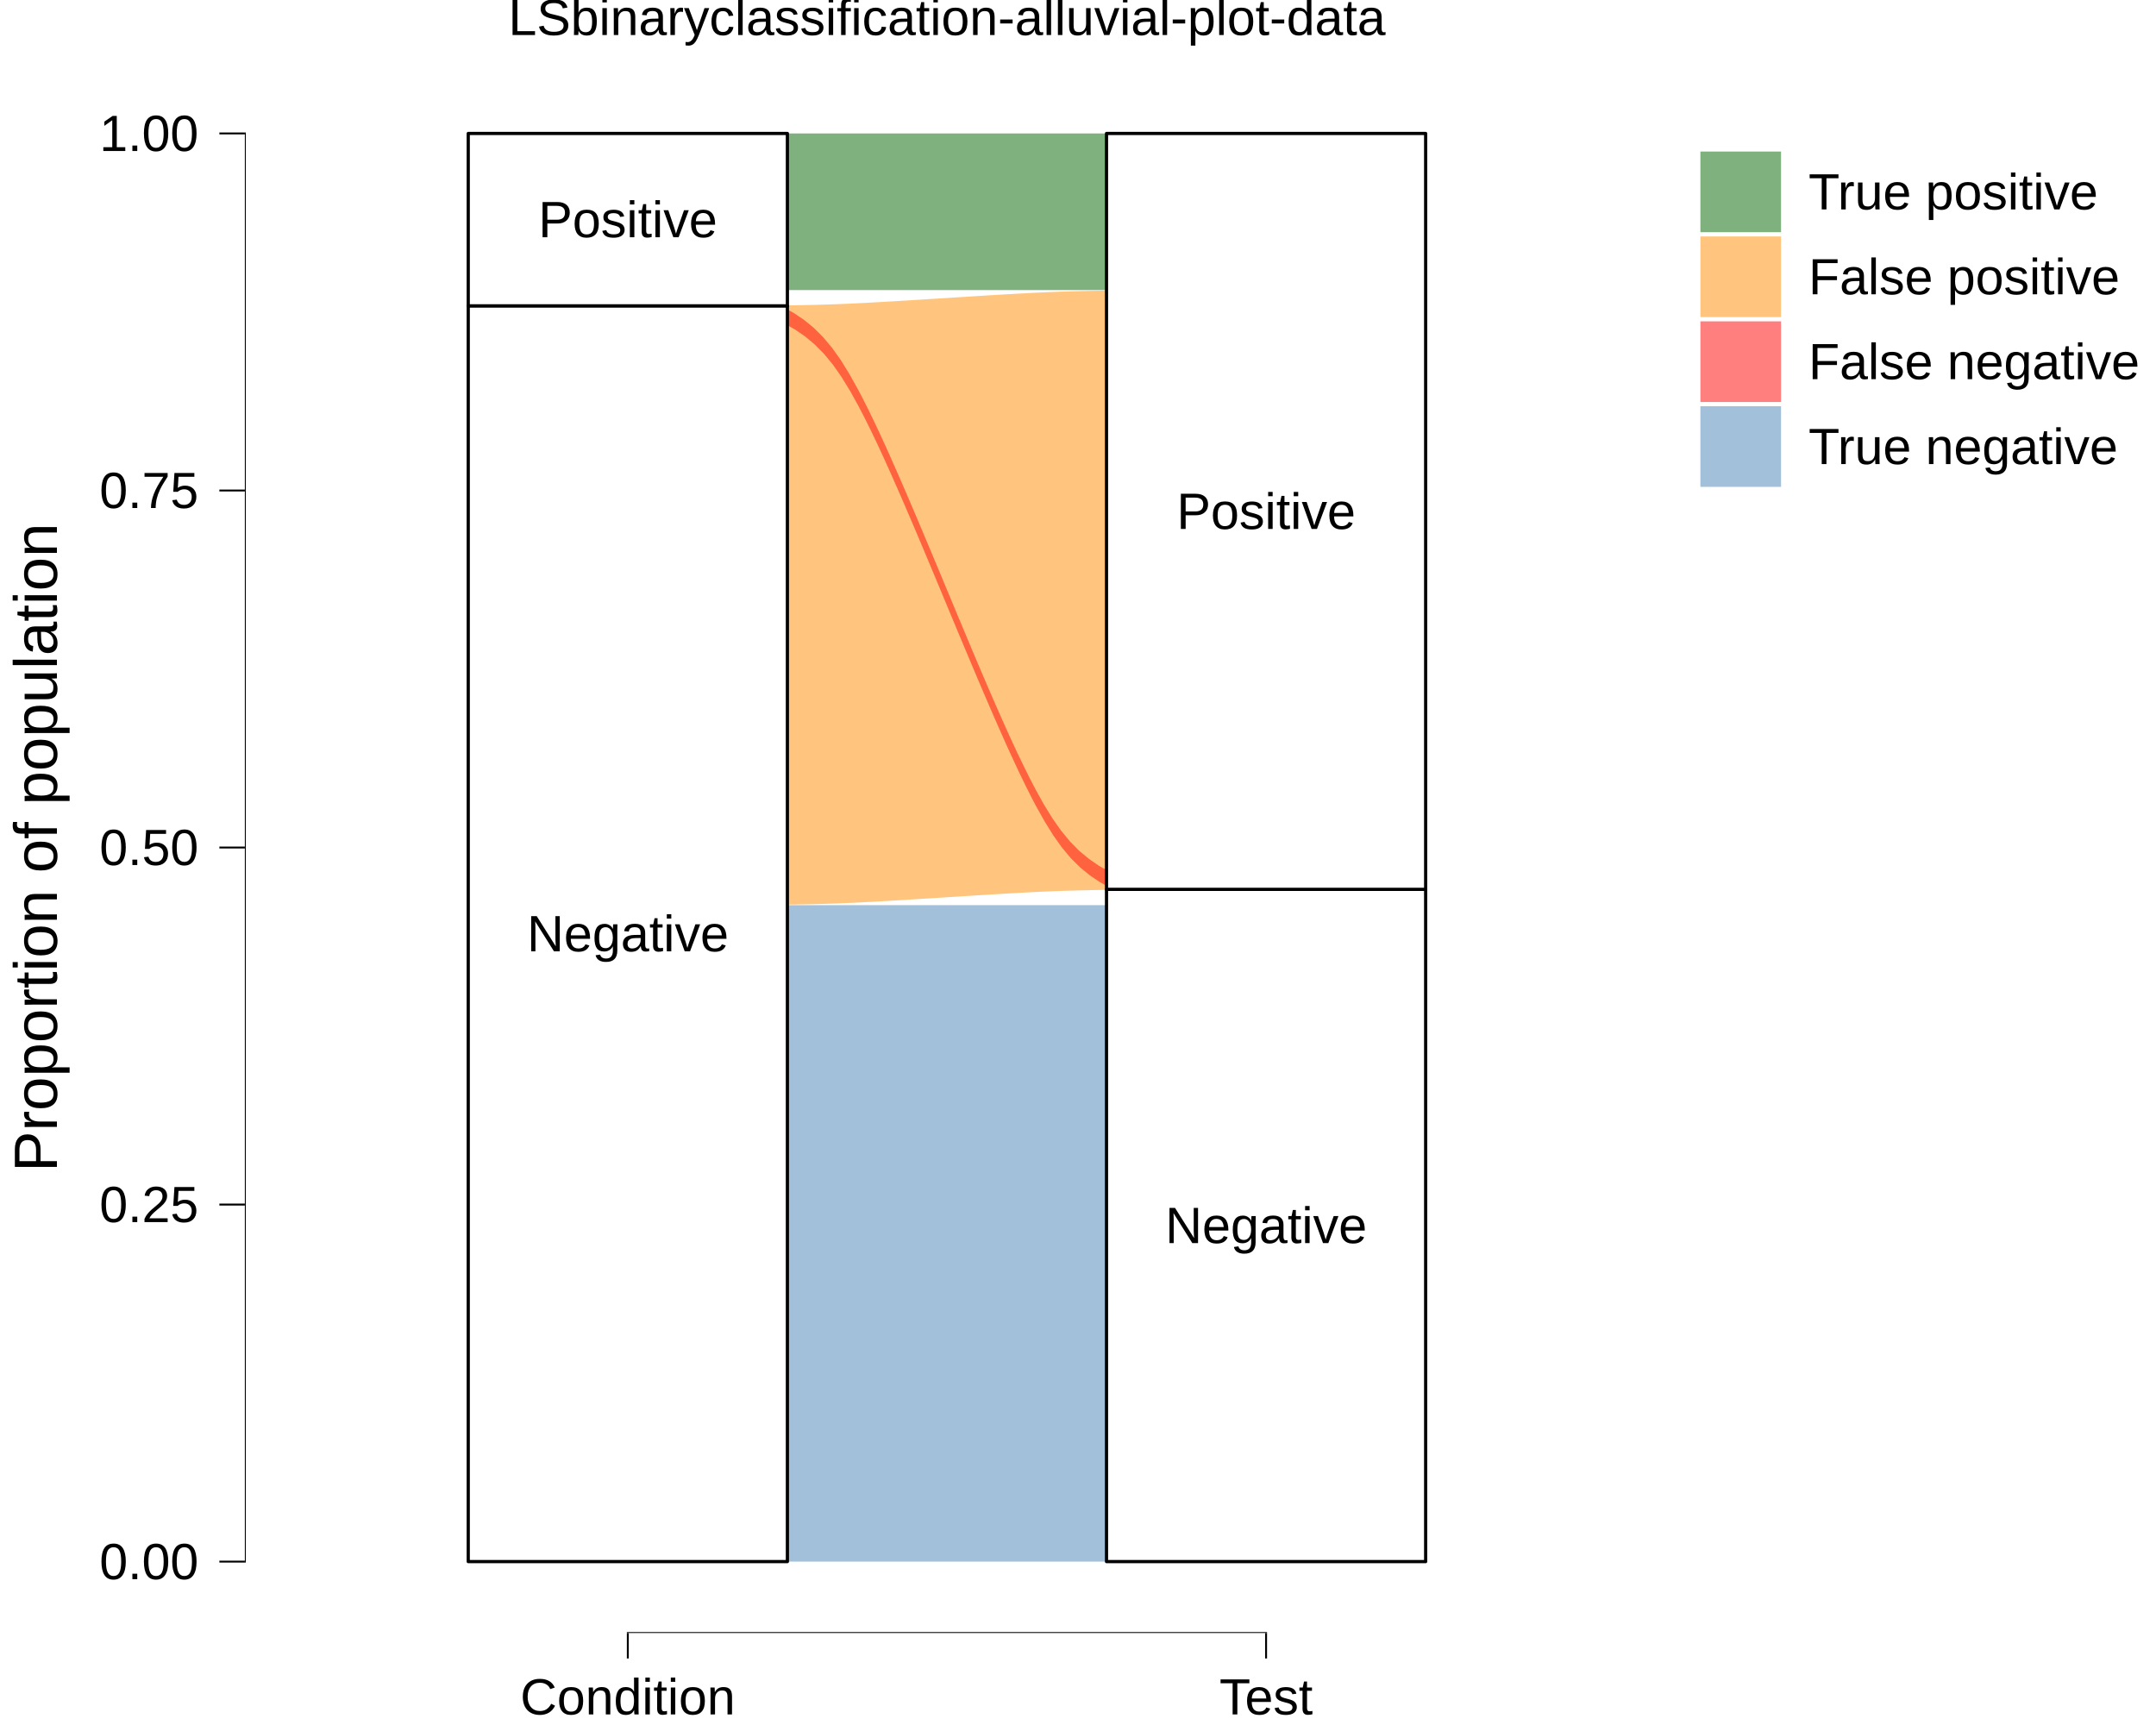
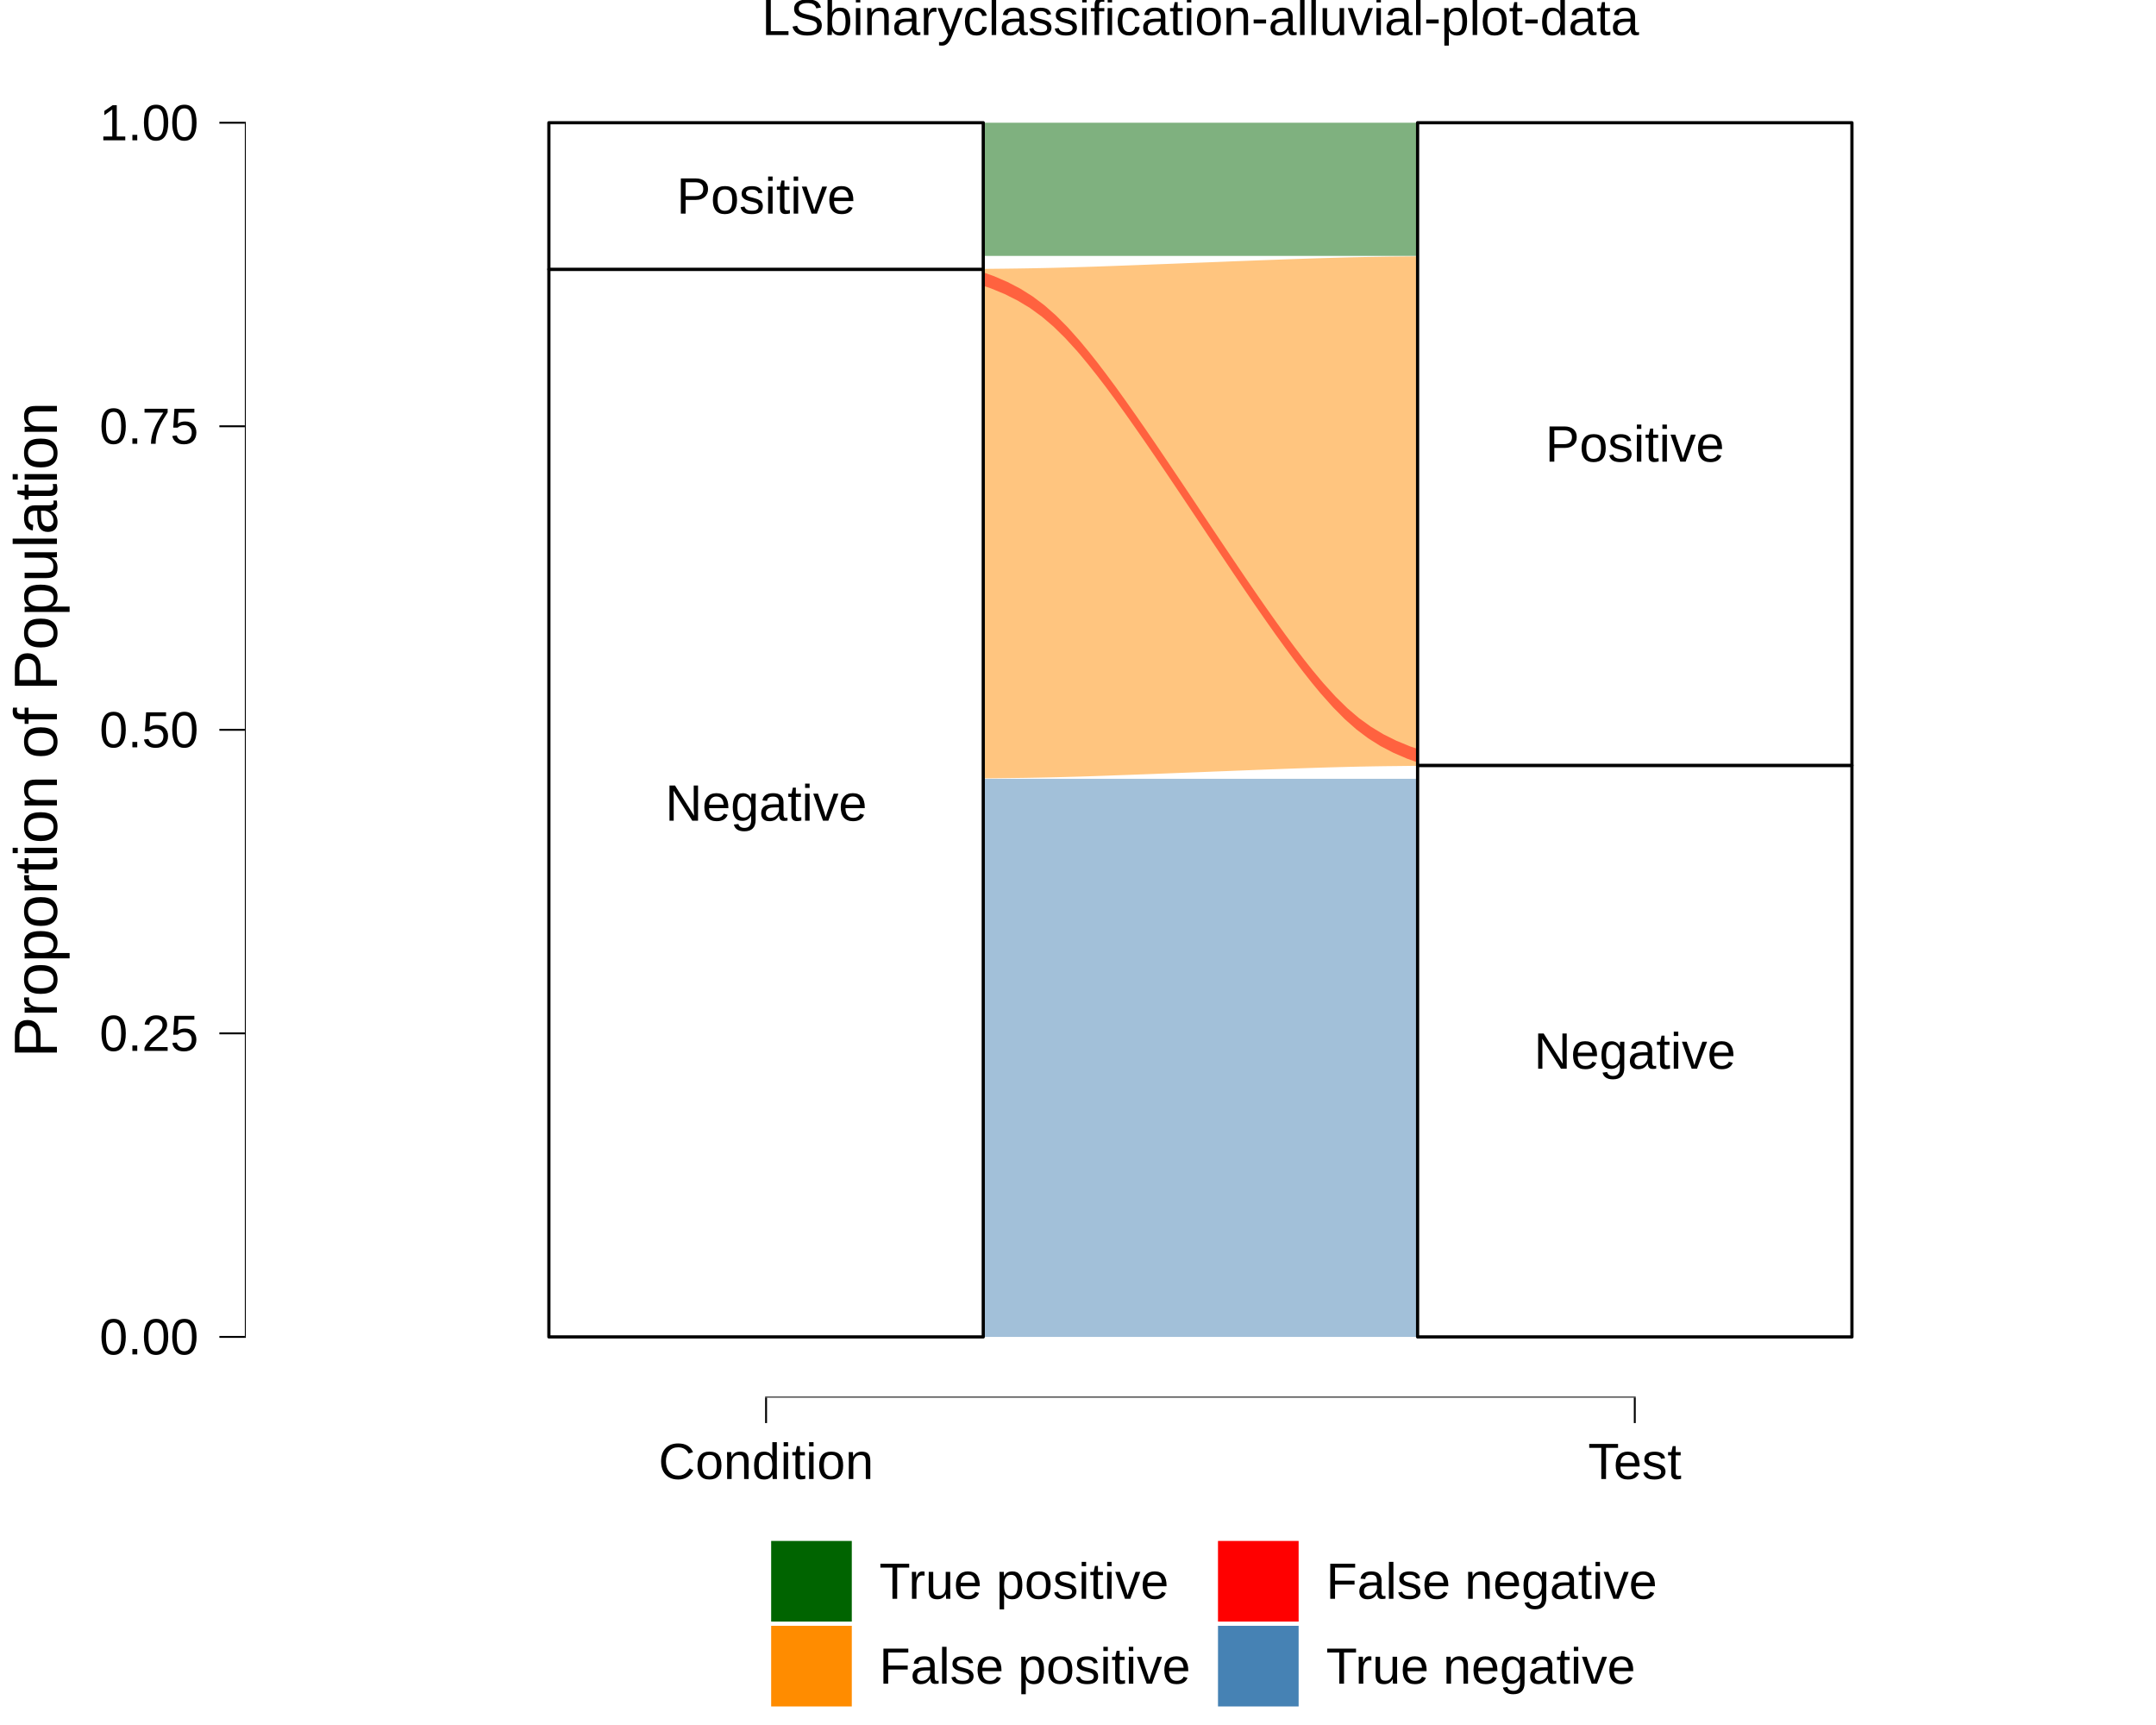
<svg xmlns="http://www.w3.org/2000/svg" viewBox="0 0 720.00 576.00">
  <defs>
    <style type="text/css">
    line, polyline, polygon, path, rect, circle {
      fill: none;
      stroke: #000000;
      stroke-linecap: round;
      stroke-linejoin: round;
      stroke-miterlimit: 10.00;
    }
  </style>
  </defs>
  <rect width="100%" height="100%" style="stroke: none; fill: #FFFFFF;" />
  <rect x="0.00" y="0.00" width="720.00" height="576.00" style="stroke-width: 10.67; stroke: none;" />
  <defs>
-     <clipPath id="cpODEuNzd8NTUwLjcwfDU0NS4yOXwyMC43MQ==">
-       <rect x="81.77" y="20.71" width="468.94" height="524.57" />
+     <clipPath id="cpODEuNzd8NzIwLjAwfDQ2Ni42OHwyMC43MQ==">
+       <rect x="81.77" y="20.71" width="638.23" height="445.96" />
    </clipPath>
  </defs>
-   <rect x="81.77" y="20.71" width="468.94" height="524.57" style="stroke-width: 10.67; stroke: none;" clip-path="url(#cpODEuNzd8NTUwLjcwfDU0NS4yOXwyMC43MQ==)" />
-   <polygon points="174.13,96.86 245.18,96.86 245.31,96.86 246.10,96.86 247.96,96.86 250.96,96.86 254.83,96.86 259.16,96.86 263.56,96.86 267.78,96.86 271.73,96.86 275.43,96.86 278.98,96.86 282.49,96.86 286.11,96.86 286.63,96.86 289.81,96.86 293.16,96.86 296.70,96.86 300.44,96.86 304.37,96.86 308.44,96.86 312.62,96.86 316.86,96.86 321.08,96.86 325.24,96.86 329.27,96.86 333.14,96.86 336.82,96.86 340.31,96.86 343.61,96.86 345.84,96.86 349.47,96.86 353.00,96.86 356.53,96.86 360.20,96.86 364.11,96.86 368.30,96.86 372.68,96.86 377.04,96.86 381.01,96.86 384.15,96.86 386.18,96.86 387.10,96.86 387.29,96.86 387.29,96.86 458.34,96.86 458.34,44.56 387.29,44.56 387.16,44.56 386.37,44.56 384.51,44.56 381.51,44.56 377.64,44.56 373.31,44.56 368.91,44.56 364.69,44.56 360.74,44.56 357.04,44.56 353.49,44.56 349.98,44.56 346.36,44.56 345.84,44.56 342.66,44.56 339.31,44.56 335.77,44.56 332.03,44.56 328.11,44.56 324.03,44.56 319.85,44.56 315.61,44.56 311.39,44.56 307.23,44.56 303.20,44.56 299.33,44.56 295.65,44.56 292.16,44.56 288.86,44.56 286.63,44.56 283.00,44.56 279.47,44.56 275.94,44.56 272.27,44.56 268.36,44.56 264.17,44.56 259.79,44.56 255.43,44.56 251.46,44.56 248.32,44.56 246.29,44.56 245.37,44.56 245.18,44.56 245.18,44.56 174.13,44.56 " style="stroke-width: 1.07; stroke: none; fill: #006400; fill-opacity: 0.50;" clip-path="url(#cpODEuNzd8NTUwLjcwfDU0NS4yOXwyMC43MQ==)" />
-   <polygon points="174.13,302.24 245.18,302.24 245.31,302.24 246.10,302.24 247.96,302.22 250.96,302.20 254.83,302.17 259.16,302.12 263.56,302.06 267.78,301.99 271.73,301.91 275.43,301.81 278.97,301.69 282.49,301.56 286.10,301.39 286.63,301.36 289.81,301.20 293.16,301.02 296.70,300.81 300.43,300.59 304.35,300.35 308.42,300.10 312.60,299.84 316.83,299.57 321.05,299.30 325.20,299.04 329.23,298.79 333.10,298.56 336.78,298.34 340.27,298.14 343.56,297.97 345.84,297.85 349.47,297.68 353.00,297.54 356.53,297.42 360.20,297.32 364.11,297.23 368.29,297.16 372.68,297.10 377.04,297.05 381.01,297.02 384.15,296.99 386.18,296.98 387.10,296.97 387.29,296.97 387.29,296.97 458.34,296.97 458.34,96.86 387.29,96.86 387.16,96.87 386.37,96.87 384.51,96.88 381.51,96.90 377.64,96.94 373.31,96.98 368.91,97.04 364.69,97.11 360.74,97.20 357.05,97.29 353.50,97.41 349.98,97.55 346.37,97.72 345.84,97.74 342.66,97.91 339.31,98.09 335.78,98.29 332.04,98.51 328.12,98.75 324.05,99.01 319.87,99.27 315.64,99.54 311.42,99.80 307.27,100.06 303.24,100.31 299.37,100.55 295.69,100.76 292.20,100.96 288.91,101.14 286.63,101.25 283.00,101.42 279.47,101.57 275.94,101.69 272.27,101.79 268.36,101.87 264.18,101.95 259.79,102.01 255.43,102.05 251.46,102.09 248.32,102.11 246.29,102.13 245.37,102.13 245.18,102.13 245.18,102.13 174.13,102.13 " style="stroke-width: 1.07; stroke: none; fill: #FF8C00; fill-opacity: 0.50;" clip-path="url(#cpODEuNzd8NTUwLjcwfDU0NS4yOXwyMC43MQ==)" />
-   <polygon points="174.13,102.13 245.18,102.13 245.26,102.14 245.72,102.24 246.85,102.49 248.77,102.98 251.44,103.75 254.68,104.85 258.24,106.26 261.89,107.98 265.47,110.01 268.88,112.35 272.10,115.05 275.16,118.14 278.11,121.71 281.01,125.85 283.95,130.64 286.63,135.48 288.64,139.35 290.71,143.52 292.86,148.00 295.08,152.79 297.38,157.88 299.76,163.27 302.22,168.92 304.75,174.82 307.34,180.92 309.97,187.19 312.65,193.58 315.34,200.05 318.04,206.53 320.73,212.97 323.40,219.33 326.02,225.55 328.59,231.58 331.09,237.40 333.53,242.96 335.88,248.25 338.16,253.24 340.35,257.93 342.47,262.30 344.52,266.37 345.84,268.89 348.86,274.30 351.79,279.01 354.69,283.08 357.65,286.60 360.72,289.65 363.96,292.30 367.39,294.60 370.99,296.60 374.64,298.29 378.18,299.66 381.36,300.72 383.95,301.47 385.79,301.92 386.83,302.15 387.24,302.23 387.29,302.24 458.34,302.24 458.34,296.97 387.29,296.97 387.21,296.96 386.75,296.87 385.62,296.62 383.70,296.13 381.03,295.35 377.79,294.26 374.23,292.85 370.58,291.12 367.00,289.10 363.59,286.75 360.37,284.06 357.31,280.96 354.37,277.39 351.46,273.25 348.52,268.47 345.84,263.62 343.83,259.75 341.76,255.58 339.61,251.10 337.39,246.32 335.09,241.22 332.71,235.84 330.25,230.19 327.72,224.29 325.13,218.19 322.50,211.91 319.82,205.52 317.13,199.06 314.43,192.58 311.74,186.14 309.07,179.78 306.45,173.56 303.88,167.52 301.38,161.71 298.94,156.14 296.59,150.85 294.32,145.86 292.12,141.18 290.00,136.80 287.95,132.74 286.63,130.22 283.61,124.80 280.69,120.09 277.78,116.02 274.82,112.51 271.75,109.46 268.51,106.81 265.08,104.50 261.48,102.51 257.83,100.82 254.29,99.44 251.11,98.38 248.52,97.64 246.69,97.18 245.64,96.95 245.23,96.87 245.18,96.86 174.13,96.86 " style="stroke-width: 1.07; stroke: none; fill: #FF0000; fill-opacity: 0.50;" clip-path="url(#cpODEuNzd8NTUwLjcwfDU0NS4yOXwyMC43MQ==)" />
-   <polygon points="174.13,521.44 245.18,521.44 245.31,521.44 246.10,521.44 247.96,521.44 250.96,521.44 254.83,521.44 259.16,521.44 263.56,521.44 267.78,521.44 271.73,521.44 275.43,521.44 278.98,521.44 282.49,521.44 286.11,521.44 286.63,521.44 289.81,521.44 293.16,521.44 296.70,521.44 300.44,521.44 304.37,521.44 308.44,521.44 312.62,521.44 316.86,521.44 321.08,521.44 325.24,521.44 329.27,521.44 333.14,521.44 336.82,521.44 340.31,521.44 343.61,521.44 345.84,521.44 349.47,521.44 353.00,521.44 356.53,521.44 360.20,521.44 364.11,521.44 368.30,521.44 372.68,521.44 377.04,521.44 381.01,521.44 384.15,521.44 386.18,521.44 387.10,521.44 387.29,521.44 387.29,521.44 458.34,521.44 458.34,302.24 387.29,302.24 387.16,302.24 386.37,302.24 384.51,302.24 381.51,302.24 377.64,302.24 373.31,302.24 368.91,302.24 364.69,302.24 360.74,302.24 357.04,302.24 353.49,302.24 349.98,302.24 346.36,302.24 345.84,302.24 342.66,302.24 339.31,302.24 335.77,302.24 332.03,302.24 328.11,302.24 324.03,302.24 319.85,302.24 315.61,302.24 311.39,302.24 307.23,302.24 303.20,302.24 299.33,302.24 295.65,302.24 292.16,302.24 288.86,302.24 286.63,302.24 283.00,302.24 279.47,302.24 275.94,302.24 272.27,302.24 268.36,302.24 264.17,302.24 259.79,302.24 255.43,302.24 251.46,302.24 248.32,302.24 246.29,302.24 245.37,302.24 245.18,302.24 245.18,302.24 174.13,302.24 " style="stroke-width: 1.07; stroke: none; fill: #4682B4; fill-opacity: 0.50;" clip-path="url(#cpODEuNzd8NTUwLjcwfDU0NS4yOXwyMC43MQ==)" />
-   <polygon points="156.37,102.13 262.95,102.13 262.95,521.44 156.37,521.44 156.37,102.13 " style="stroke-width: 1.07; fill: #FFFFFF;" clip-path="url(#cpODEuNzd8NTUwLjcwfDU0NS4yOXwyMC43MQ==)" />
-   <polygon points="156.37,44.56 262.95,44.56 262.95,102.13 156.37,102.13 156.37,44.56 " style="stroke-width: 1.07; fill: #FFFFFF;" clip-path="url(#cpODEuNzd8NTUwLjcwfDU0NS4yOXwyMC43MQ==)" />
-   <polygon points="369.52,296.97 476.10,296.97 476.10,521.44 369.52,521.44 369.52,296.97 " style="stroke-width: 1.07; fill: #FFFFFF;" clip-path="url(#cpODEuNzd8NTUwLjcwfDU0NS4yOXwyMC43MQ==)" />
-   <polygon points="369.52,44.56 476.10,44.56 476.10,296.97 369.52,296.97 369.52,44.56 " style="stroke-width: 1.07; fill: #FFFFFF;" clip-path="url(#cpODEuNzd8NTUwLjcwfDU0NS4yOXwyMC43MQ==)" />
-   <g clip-path="url(#cpODEuNzd8NTUwLjcwfDU0NS4yOXwyMC43MQ==)">
-     <text x="175.99" y="317.66" style="font-size: 17.07px; font-family: Liberation Sans;" textLength="67.33px" lengthAdjust="spacingAndGlyphs">Negative</text>
+   <rect x="81.77" y="20.71" width="638.23" height="445.96" style="stroke-width: 10.67; stroke: none;" clip-path="url(#cpODEuNzd8NzIwLjAwfDQ2Ni42OHwyMC43MQ==)" />
+   <polygon points="207.48,85.45 304.18,85.45 304.29,85.45 304.99,85.45 306.68,85.45 309.53,85.45 313.45,85.45 318.13,85.45 323.21,85.45 328.35,85.45 333.34,85.45 338.06,85.45 342.50,85.45 346.74,85.45 350.86,85.45 354.96,85.45 359.16,85.45 360.59,85.45 364.29,85.45 368.15,85.45 372.20,85.45 376.45,85.45 380.89,85.45 385.51,85.45 390.27,85.45 395.15,85.45 400.08,85.45 405.02,85.45 409.92,85.45 414.73,85.45 419.40,85.45 423.90,85.45 428.21,85.45 432.32,85.45 436.24,85.45 439.99,85.45 441.18,85.45 445.43,85.45 449.55,85.45 453.66,85.45 457.84,85.45 462.21,85.45 466.84,85.45 471.74,85.45 476.85,85.45 481.98,85.45 486.83,85.45 491.04,85.45 494.27,85.45 496.34,85.45 497.33,85.45 497.58,85.45 497.58,85.45 594.29,85.45 594.29,40.98 497.58,40.98 497.48,40.98 496.78,40.98 495.09,40.98 492.23,40.98 488.32,40.98 483.63,40.98 478.56,40.98 473.41,40.98 468.43,40.98 463.71,40.98 459.26,40.98 455.03,40.98 450.91,40.98 446.80,40.98 442.60,40.98 441.18,40.98 437.48,40.98 433.61,40.98 429.56,40.98 425.32,40.98 420.87,40.98 416.26,40.98 411.49,40.98 406.62,40.98 401.68,40.98 396.74,40.98 391.84,40.98 387.04,40.98 382.37,40.98 377.87,40.98 373.56,40.98 369.44,40.98 365.52,40.98 361.77,40.98 360.59,40.98 356.34,40.98 352.21,40.98 348.11,40.98 343.93,40.98 339.56,40.98 334.93,40.98 330.03,40.98 324.92,40.98 319.79,40.98 314.93,40.98 310.72,40.98 307.50,40.98 305.42,40.98 304.43,40.98 304.18,40.98 304.18,40.98 207.48,40.98 " style="stroke-width: 1.07; stroke: none; fill: #006400; fill-opacity: 0.50;" clip-path="url(#cpODEuNzd8NzIwLjAwfDQ2Ni42OHwyMC43MQ==)" />
+   <polygon points="207.48,260.05 304.18,260.05 304.29,260.05 304.99,260.05 306.68,260.04 309.53,260.03 313.45,260.01 318.13,259.99 323.21,259.95 328.35,259.91 333.33,259.86 338.05,259.80 342.50,259.74 346.74,259.66 350.85,259.57 354.96,259.47 359.16,259.35 360.59,259.31 364.29,259.19 368.15,259.06 372.20,258.91 376.44,258.76 380.88,258.59 385.50,258.42 390.26,258.23 395.13,258.04 400.07,257.85 405.01,257.65 409.90,257.46 414.71,257.27 419.38,257.09 423.88,256.92 428.19,256.76 432.30,256.61 436.22,256.48 439.97,256.36 441.18,256.32 445.43,256.20 449.55,256.09 453.65,255.99 457.84,255.91 462.21,255.84 466.84,255.79 471.74,255.73 476.85,255.69 481.98,255.65 486.83,255.62 491.04,255.60 494.27,255.59 496.34,255.58 497.33,255.58 497.58,255.57 497.58,255.57 594.29,255.57 594.29,85.45 497.58,85.45 497.48,85.45 496.78,85.46 495.09,85.46 492.23,85.47 488.32,85.49 483.64,85.52 478.56,85.55 473.42,85.60 468.43,85.65 463.71,85.70 459.26,85.77 455.03,85.84 450.91,85.93 446.81,86.04 442.60,86.16 441.18,86.20 437.48,86.32 433.62,86.45 429.57,86.59 425.32,86.75 420.88,86.91 416.27,87.09 411.50,87.27 406.63,87.47 401.70,87.66 396.76,87.85 391.86,88.05 387.06,88.23 382.39,88.41 377.89,88.58 373.58,88.74 369.47,88.89 365.54,89.03 361.80,89.15 360.59,89.18 356.34,89.31 352.21,89.42 348.11,89.51 343.93,89.59 339.56,89.66 334.93,89.72 330.03,89.77 324.92,89.82 319.79,89.85 314.93,89.88 310.72,89.90 307.50,89.92 305.43,89.93 304.43,89.93 304.18,89.93 304.18,89.93 207.48,89.93 " style="stroke-width: 1.07; stroke: none; fill: #FF8C00; fill-opacity: 0.50;" clip-path="url(#cpODEuNzd8NzIwLjAwfDQ2Ni42OHwyMC43MQ==)" />
+   <polygon points="207.48,89.93 304.18,89.93 304.27,89.94 304.87,90.01 306.32,90.22 308.81,90.61 312.28,91.23 316.53,92.11 321.24,93.25 326.11,94.65 330.91,96.29 335.51,98.19 339.85,100.37 343.98,102.86 347.93,105.73 351.81,109.04 355.70,112.86 359.70,117.24 360.59,118.28 363.39,121.66 366.28,125.30 369.28,129.21 372.39,133.41 375.61,137.87 378.94,142.59 382.39,147.55 385.93,152.72 389.55,158.06 393.24,163.55 396.98,169.14 400.74,174.77 404.50,180.41 408.24,186.00 411.93,191.50 415.56,196.86 419.11,202.05 422.56,207.02 425.90,211.76 429.14,216.24 432.25,220.46 435.25,224.39 438.15,228.06 440.96,231.45 441.18,231.70 445.20,236.21 449.11,240.15 452.98,243.57 456.91,246.53 460.99,249.10 465.29,251.34 469.83,253.30 474.59,255.00 479.46,256.45 484.23,257.64 488.61,258.58 492.27,259.26 494.99,259.70 496.66,259.94 497.42,260.03 497.58,260.05 497.58,260.05 594.29,260.05 594.29,255.57 497.58,255.57 497.49,255.56 496.90,255.49 495.44,255.29 492.96,254.90 489.48,254.28 485.23,253.39 480.53,252.25 475.66,250.86 470.86,249.21 466.26,247.31 461.91,245.14 457.79,242.64 453.83,239.78 449.95,236.47 446.06,232.65 442.07,228.26 441.18,227.22 438.37,223.85 435.48,220.21 432.49,216.29 429.38,212.10 426.16,207.64 422.82,202.92 419.38,197.96 415.84,192.79 412.22,187.44 408.53,181.95 404.79,176.37 401.03,170.73 397.27,165.09 393.53,159.50 389.83,154.01 386.20,148.64 382.65,143.46 379.20,138.49 375.86,133.75 372.63,129.26 369.51,125.05 366.51,121.11 363.61,117.45 360.80,114.06 360.59,113.81 356.57,109.29 352.66,105.35 348.79,101.94 344.86,98.98 340.78,96.41 336.48,94.17 331.94,92.21 327.17,90.51 322.30,89.06 317.53,87.86 313.16,86.92 309.49,86.24 306.78,85.80 305.10,85.57 304.35,85.47 304.18,85.45 304.18,85.45 207.48,85.45 " style="stroke-width: 1.07; stroke: none; fill: #FF0000; fill-opacity: 0.50;" clip-path="url(#cpODEuNzd8NzIwLjAwfDQ2Ni42OHwyMC43MQ==)" />
+   <polygon points="207.48,446.41 304.18,446.41 304.29,446.41 304.99,446.41 306.68,446.41 309.53,446.41 313.45,446.41 318.13,446.41 323.21,446.41 328.35,446.41 333.34,446.41 338.06,446.41 342.50,446.41 346.74,446.41 350.86,446.41 354.96,446.41 359.16,446.41 360.59,446.41 364.29,446.41 368.15,446.41 372.20,446.41 376.45,446.41 380.89,446.41 385.51,446.41 390.27,446.41 395.15,446.41 400.08,446.41 405.02,446.41 409.92,446.41 414.73,446.41 419.40,446.41 423.90,446.41 428.21,446.41 432.32,446.41 436.24,446.41 439.99,446.41 441.18,446.41 445.43,446.41 449.55,446.41 453.66,446.41 457.84,446.41 462.21,446.41 466.84,446.41 471.74,446.41 476.85,446.41 481.98,446.41 486.83,446.41 491.04,446.41 494.27,446.41 496.34,446.41 497.33,446.41 497.58,446.41 497.58,446.41 594.29,446.41 594.29,260.05 497.58,260.05 497.48,260.05 496.78,260.05 495.09,260.05 492.23,260.05 488.32,260.05 483.63,260.05 478.56,260.05 473.41,260.05 468.43,260.05 463.71,260.05 459.26,260.05 455.03,260.05 450.91,260.05 446.80,260.05 442.60,260.05 441.18,260.05 437.48,260.05 433.61,260.05 429.56,260.05 425.32,260.05 420.87,260.05 416.26,260.05 411.49,260.05 406.62,260.05 401.68,260.05 396.74,260.05 391.84,260.05 387.04,260.05 382.37,260.05 377.87,260.05 373.56,260.05 369.44,260.05 365.52,260.05 361.77,260.05 360.59,260.05 356.34,260.05 352.21,260.05 348.11,260.05 343.93,260.05 339.56,260.05 334.93,260.05 330.03,260.05 324.92,260.05 319.79,260.05 314.93,260.05 310.72,260.05 307.50,260.05 305.42,260.05 304.43,260.05 304.18,260.05 304.18,260.05 207.48,260.05 " style="stroke-width: 1.07; stroke: none; fill: #4682B4; fill-opacity: 0.50;" clip-path="url(#cpODEuNzd8NzIwLjAwfDQ2Ni42OHwyMC43MQ==)" />
+   <polygon points="183.30,89.93 328.36,89.93 328.36,446.41 183.30,446.41 183.30,89.93 " style="stroke-width: 1.07; fill: #FFFFFF;" clip-path="url(#cpODEuNzd8NzIwLjAwfDQ2Ni42OHwyMC43MQ==)" />
+   <polygon points="183.30,40.98 328.36,40.98 328.36,89.93 183.30,89.93 183.30,40.98 " style="stroke-width: 1.07; fill: #FFFFFF;" clip-path="url(#cpODEuNzd8NzIwLjAwfDQ2Ni42OHwyMC43MQ==)" />
+   <polygon points="473.41,255.57 618.46,255.57 618.46,446.41 473.41,446.41 473.41,255.57 " style="stroke-width: 1.07; fill: #FFFFFF;" clip-path="url(#cpODEuNzd8NzIwLjAwfDQ2Ni42OHwyMC43MQ==)" />
+   <polygon points="473.41,40.98 618.46,40.98 618.46,255.57 473.41,255.57 473.41,40.98 " style="stroke-width: 1.07; fill: #FFFFFF;" clip-path="url(#cpODEuNzd8NzIwLjAwfDQ2Ni42OHwyMC43MQ==)" />
+   <g clip-path="url(#cpODEuNzd8NzIwLjAwfDQ2Ni42OHwyMC43MQ==)">
+     <text x="222.17" y="274.04" style="font-size: 17.07px; font-family: Liberation Sans;" textLength="67.33px" lengthAdjust="spacingAndGlyphs">Negative</text>
  </g>
-   <g clip-path="url(#cpODEuNzd8NTUwLjcwfDU0NS4yOXwyMC43MQ==)">
-     <text x="179.79" y="79.21" style="font-size: 17.07px; font-family: Liberation Sans;" textLength="59.73px" lengthAdjust="spacingAndGlyphs">Positive</text>
+   <g clip-path="url(#cpODEuNzd8NzIwLjAwfDQ2Ni42OHwyMC43MQ==)">
+     <text x="225.96" y="71.33" style="font-size: 17.07px; font-family: Liberation Sans;" textLength="59.73px" lengthAdjust="spacingAndGlyphs">Positive</text>
  </g>
-   <g clip-path="url(#cpODEuNzd8NTUwLjcwfDU0NS4yOXwyMC43MQ==)">
-     <text x="389.15" y="415.08" style="font-size: 17.07px; font-family: Liberation Sans;" textLength="67.33px" lengthAdjust="spacingAndGlyphs">Negative</text>
+   <g clip-path="url(#cpODEuNzd8NzIwLjAwfDQ2Ni42OHwyMC43MQ==)">
+     <text x="512.27" y="356.86" style="font-size: 17.07px; font-family: Liberation Sans;" textLength="67.33px" lengthAdjust="spacingAndGlyphs">Negative</text>
  </g>
-   <g clip-path="url(#cpODEuNzd8NTUwLjcwfDU0NS4yOXwyMC43MQ==)">
-     <text x="392.95" y="176.63" style="font-size: 17.07px; font-family: Liberation Sans;" textLength="59.73px" lengthAdjust="spacingAndGlyphs">Positive</text>
+   <g clip-path="url(#cpODEuNzd8NzIwLjAwfDQ2Ni42OHwyMC43MQ==)">
+     <text x="516.07" y="154.15" style="font-size: 17.07px; font-family: Liberation Sans;" textLength="59.73px" lengthAdjust="spacingAndGlyphs">Positive</text>
  </g>
-   <line x1="209.34" y1="545.29" x2="423.13" y2="545.29" style="stroke-width: 0.64; stroke-linecap: butt;" clip-path="url(#cpODEuNzd8NTUwLjcwfDU0NS4yOXwyMC43MQ==)" />
-   <line x1="81.77" y1="521.76" x2="81.77" y2="44.24" style="stroke-width: 0.64; stroke-linecap: butt;" clip-path="url(#cpODEuNzd8NTUwLjcwfDU0NS4yOXwyMC43MQ==)" />
-   <rect x="81.77" y="20.71" width="468.94" height="524.57" style="stroke-width: 0.00; stroke: none;" clip-path="url(#cpODEuNzd8NTUwLjcwfDU0NS4yOXwyMC43MQ==)" />
+   <line x1="255.51" y1="466.68" x2="546.25" y2="466.68" style="stroke-width: 0.64; stroke-linecap: butt;" clip-path="url(#cpODEuNzd8NzIwLjAwfDQ2Ni42OHwyMC43MQ==)" />
+   <line x1="81.77" y1="446.72" x2="81.77" y2="40.67" style="stroke-width: 0.64; stroke-linecap: butt;" clip-path="url(#cpODEuNzd8NzIwLjAwfDQ2Ni42OHwyMC43MQ==)" />
+   <rect x="81.77" y="20.71" width="638.23" height="445.96" style="stroke-width: 0.00; stroke: none;" clip-path="url(#cpODEuNzd8NzIwLjAwfDQ2Ni42OHwyMC43MQ==)" />
  <defs>
    <clipPath id="cpMC4wMHw3MjAuMDB8NTc2LjAwfDAuMDA=">
      <rect x="0.00" y="0.00" width="720.00" height="576.00" />
    </clipPath>
  </defs>
-   <polyline points="81.77,545.29 81.77,20.71 " style="stroke-width: 0.00; stroke: none; stroke-linecap: butt;" clip-path="url(#cpMC4wMHw3MjAuMDB8NTc2LjAwfDAuMDA=)" />
+   <polyline points="81.77,466.68 81.77,20.71 " style="stroke-width: 0.00; stroke: none; stroke-linecap: butt;" clip-path="url(#cpMC4wMHw3MjAuMDB8NTc2LjAwfDAuMDA=)" />
  <g clip-path="url(#cpMC4wMHw3MjAuMDB8NTc2LjAwfDAuMDA=)">
-     <text x="33.21" y="527.30" style="font-size: 17.00px; font-family: Liberation Sans;" textLength="33.08px" lengthAdjust="spacingAndGlyphs">0.00</text>
+     <text x="33.21" y="452.26" style="font-size: 17.00px; font-family: Liberation Sans;" textLength="33.08px" lengthAdjust="spacingAndGlyphs">0.00</text>
  </g>
  <g clip-path="url(#cpMC4wMHw3MjAuMDB8NTc2LjAwfDAuMDA=)">
-     <text x="33.21" y="408.07" style="font-size: 17.00px; font-family: Liberation Sans;" textLength="33.08px" lengthAdjust="spacingAndGlyphs">0.25</text>
+     <text x="33.21" y="350.90" style="font-size: 17.00px; font-family: Liberation Sans;" textLength="33.08px" lengthAdjust="spacingAndGlyphs">0.25</text>
  </g>
  <g clip-path="url(#cpMC4wMHw3MjAuMDB8NTc2LjAwfDAuMDA=)">
-     <text x="33.21" y="288.85" style="font-size: 17.00px; font-family: Liberation Sans;" textLength="33.08px" lengthAdjust="spacingAndGlyphs">0.50</text>
+     <text x="33.21" y="249.55" style="font-size: 17.00px; font-family: Liberation Sans;" textLength="33.08px" lengthAdjust="spacingAndGlyphs">0.50</text>
  </g>
  <g clip-path="url(#cpMC4wMHw3MjAuMDB8NTc2LjAwfDAuMDA=)">
-     <text x="33.21" y="169.63" style="font-size: 17.00px; font-family: Liberation Sans;" textLength="33.08px" lengthAdjust="spacingAndGlyphs">0.75</text>
+     <text x="33.21" y="148.19" style="font-size: 17.00px; font-family: Liberation Sans;" textLength="33.08px" lengthAdjust="spacingAndGlyphs">0.75</text>
  </g>
  <g clip-path="url(#cpMC4wMHw3MjAuMDB8NTc2LjAwfDAuMDA=)">
-     <text x="33.21" y="50.41" style="font-size: 17.00px; font-family: Liberation Sans;" textLength="33.08px" lengthAdjust="spacingAndGlyphs">1.00</text>
+     <text x="33.21" y="46.84" style="font-size: 17.00px; font-family: Liberation Sans;" textLength="33.08px" lengthAdjust="spacingAndGlyphs">1.00</text>
  </g>
-   <polyline points="73.26,521.44 81.77,521.44 " style="stroke-width: 0.64; stroke-linecap: butt;" clip-path="url(#cpMC4wMHw3MjAuMDB8NTc2LjAwfDAuMDA=)" />
-   <polyline points="73.26,402.22 81.77,402.22 " style="stroke-width: 0.64; stroke-linecap: butt;" clip-path="url(#cpMC4wMHw3MjAuMDB8NTc2LjAwfDAuMDA=)" />
-   <polyline points="73.26,283.00 81.77,283.00 " style="stroke-width: 0.64; stroke-linecap: butt;" clip-path="url(#cpMC4wMHw3MjAuMDB8NTc2LjAwfDAuMDA=)" />
-   <polyline points="73.26,163.78 81.77,163.78 " style="stroke-width: 0.64; stroke-linecap: butt;" clip-path="url(#cpMC4wMHw3MjAuMDB8NTc2LjAwfDAuMDA=)" />
-   <polyline points="73.26,44.56 81.77,44.56 " style="stroke-width: 0.64; stroke-linecap: butt;" clip-path="url(#cpMC4wMHw3MjAuMDB8NTc2LjAwfDAuMDA=)" />
-   <polyline points="81.77,545.29 550.70,545.29 " style="stroke-width: 0.00; stroke: none; stroke-linecap: butt;" clip-path="url(#cpMC4wMHw3MjAuMDB8NTc2LjAwfDAuMDA=)" />
-   <polyline points="209.66,553.79 209.66,545.29 " style="stroke-width: 0.64; stroke-linecap: butt;" clip-path="url(#cpMC4wMHw3MjAuMDB8NTc2LjAwfDAuMDA=)" />
-   <polyline points="422.81,553.79 422.81,545.29 " style="stroke-width: 0.64; stroke-linecap: butt;" clip-path="url(#cpMC4wMHw3MjAuMDB8NTc2LjAwfDAuMDA=)" />
+   <polyline points="73.26,446.41 81.77,446.41 " style="stroke-width: 0.64; stroke-linecap: butt;" clip-path="url(#cpMC4wMHw3MjAuMDB8NTc2LjAwfDAuMDA=)" />
+   <polyline points="73.26,345.05 81.77,345.05 " style="stroke-width: 0.64; stroke-linecap: butt;" clip-path="url(#cpMC4wMHw3MjAuMDB8NTc2LjAwfDAuMDA=)" />
+   <polyline points="73.26,243.70 81.77,243.70 " style="stroke-width: 0.64; stroke-linecap: butt;" clip-path="url(#cpMC4wMHw3MjAuMDB8NTc2LjAwfDAuMDA=)" />
+   <polyline points="73.26,142.34 81.77,142.34 " style="stroke-width: 0.64; stroke-linecap: butt;" clip-path="url(#cpMC4wMHw3MjAuMDB8NTc2LjAwfDAuMDA=)" />
+   <polyline points="73.26,40.98 81.77,40.98 " style="stroke-width: 0.64; stroke-linecap: butt;" clip-path="url(#cpMC4wMHw3MjAuMDB8NTc2LjAwfDAuMDA=)" />
+   <polyline points="81.77,466.68 720.00,466.68 " style="stroke-width: 0.00; stroke: none; stroke-linecap: butt;" clip-path="url(#cpMC4wMHw3MjAuMDB8NTc2LjAwfDAuMDA=)" />
+   <polyline points="255.83,475.18 255.83,466.68 " style="stroke-width: 0.64; stroke-linecap: butt;" clip-path="url(#cpMC4wMHw3MjAuMDB8NTc2LjAwfDAuMDA=)" />
+   <polyline points="545.94,475.18 545.94,466.68 " style="stroke-width: 0.64; stroke-linecap: butt;" clip-path="url(#cpMC4wMHw3MjAuMDB8NTc2LjAwfDAuMDA=)" />
  <g clip-path="url(#cpMC4wMHw3MjAuMDB8NTc2LjAwfDAuMDA=)">
-     <text x="173.74" y="572.47" style="font-size: 17.00px; font-family: Liberation Sans;" textLength="71.83px" lengthAdjust="spacingAndGlyphs">Condition</text>
+     <text x="219.92" y="493.86" style="font-size: 17.00px; font-family: Liberation Sans;" textLength="71.83px" lengthAdjust="spacingAndGlyphs">Condition</text>
  </g>
  <g clip-path="url(#cpMC4wMHw3MjAuMDB8NTc2LjAwfDAuMDA=)">
-     <text x="407.23" y="572.47" style="font-size: 17.00px; font-family: Liberation Sans;" textLength="31.17px" lengthAdjust="spacingAndGlyphs">Test</text>
+     <text x="530.35" y="493.86" style="font-size: 17.00px; font-family: Liberation Sans;" textLength="31.17px" lengthAdjust="spacingAndGlyphs">Test</text>
  </g>
  <g clip-path="url(#cpMC4wMHw3MjAuMDB8NTc2LjAwfDAuMDA=)">
-     <text transform="translate(19.01,391.31) rotate(-90)" style="font-size: 20.40px; font-family: Liberation Sans;" textLength="216.61px" lengthAdjust="spacingAndGlyphs">Proportion of population</text>
+     <text transform="translate(19.01,353.13) rotate(-90)" style="font-size: 20.40px; font-family: Liberation Sans;" textLength="218.86px" lengthAdjust="spacingAndGlyphs">Proportion of Population</text>
  </g>
-   <rect x="561.66" y="20.71" width="158.34" height="148.05" style="stroke-width: 0.75; stroke: none;" clip-path="url(#cpMC4wMHw3MjAuMDB8NTc2LjAwfDAuMDA=)" />
-   <rect x="561.66" y="20.71" width="158.34" height="148.05" style="stroke-width: 10.67; stroke: none;" clip-path="url(#cpMC4wMHw3MjAuMDB8NTc2LjAwfDAuMDA=)" />
-   <rect x="567.14" y="49.90" width="28.35" height="28.35" style="stroke-width: 10.67; stroke: none;" clip-path="url(#cpMC4wMHw3MjAuMDB8NTc2LjAwfDAuMDA=)" />
-   <rect x="567.85" y="50.60" width="26.93" height="26.93" style="stroke-width: 1.07; stroke: none; stroke-linecap: square; stroke-linejoin: miter; fill: #006400; fill-opacity: 0.50;" clip-path="url(#cpMC4wMHw3MjAuMDB8NTc2LjAwfDAuMDA=)" />
-   <rect x="567.14" y="78.24" width="28.35" height="28.35" style="stroke-width: 10.67; stroke: none;" clip-path="url(#cpMC4wMHw3MjAuMDB8NTc2LjAwfDAuMDA=)" />
-   <rect x="567.85" y="78.95" width="26.93" height="26.93" style="stroke-width: 1.07; stroke: none; stroke-linecap: square; stroke-linejoin: miter; fill: #FF8C00; fill-opacity: 0.50;" clip-path="url(#cpMC4wMHw3MjAuMDB8NTc2LjAwfDAuMDA=)" />
-   <rect x="567.14" y="106.59" width="28.35" height="28.35" style="stroke-width: 10.67; stroke: none;" clip-path="url(#cpMC4wMHw3MjAuMDB8NTc2LjAwfDAuMDA=)" />
-   <rect x="567.85" y="107.30" width="26.93" height="26.93" style="stroke-width: 1.07; stroke: none; stroke-linecap: square; stroke-linejoin: miter; fill: #FF0000; fill-opacity: 0.50;" clip-path="url(#cpMC4wMHw3MjAuMDB8NTc2LjAwfDAuMDA=)" />
-   <rect x="567.14" y="134.94" width="28.35" height="28.35" style="stroke-width: 10.67; stroke: none;" clip-path="url(#cpMC4wMHw3MjAuMDB8NTc2LjAwfDAuMDA=)" />
-   <rect x="567.85" y="135.64" width="26.93" height="26.93" style="stroke-width: 1.07; stroke: none; stroke-linecap: square; stroke-linejoin: miter; fill: #4682B4; fill-opacity: 0.50;" clip-path="url(#cpMC4wMHw3MjAuMDB8NTc2LjAwfDAuMDA=)" />
+   <rect x="242.87" y="508.35" width="316.02" height="67.65" style="stroke-width: 0.75; stroke: none;" clip-path="url(#cpMC4wMHw3MjAuMDB8NTc2LjAwfDAuMDA=)" />
+   <rect x="242.87" y="508.35" width="316.02" height="67.65" style="stroke-width: 10.67; stroke: none;" clip-path="url(#cpMC4wMHw3MjAuMDB8NTc2LjAwfDAuMDA=)" />
+   <rect x="256.82" y="513.83" width="28.35" height="28.35" style="stroke-width: 10.67; stroke: none;" clip-path="url(#cpMC4wMHw3MjAuMDB8NTc2LjAwfDAuMDA=)" />
+   <rect x="257.53" y="514.54" width="26.93" height="26.93" style="stroke-width: 1.07; stroke: none; stroke-linecap: square; stroke-linejoin: miter; fill: #006400;" clip-path="url(#cpMC4wMHw3MjAuMDB8NTc2LjAwfDAuMDA=)" />
+   <rect x="256.82" y="542.17" width="28.35" height="28.35" style="stroke-width: 10.67; stroke: none;" clip-path="url(#cpMC4wMHw3MjAuMDB8NTc2LjAwfDAuMDA=)" />
+   <rect x="257.53" y="542.88" width="26.93" height="26.93" style="stroke-width: 1.07; stroke: none; stroke-linecap: square; stroke-linejoin: miter; fill: #FF8C00;" clip-path="url(#cpMC4wMHw3MjAuMDB8NTc2LjAwfDAuMDA=)" />
+   <rect x="406.04" y="513.83" width="28.35" height="28.35" style="stroke-width: 10.67; stroke: none;" clip-path="url(#cpMC4wMHw3MjAuMDB8NTc2LjAwfDAuMDA=)" />
+   <rect x="406.75" y="514.54" width="26.93" height="26.93" style="stroke-width: 1.07; stroke: none; stroke-linecap: square; stroke-linejoin: miter; fill: #FF0000;" clip-path="url(#cpMC4wMHw3MjAuMDB8NTc2LjAwfDAuMDA=)" />
+   <rect x="406.04" y="542.17" width="28.35" height="28.35" style="stroke-width: 10.67; stroke: none;" clip-path="url(#cpMC4wMHw3MjAuMDB8NTc2LjAwfDAuMDA=)" />
+   <rect x="406.75" y="542.88" width="26.93" height="26.93" style="stroke-width: 1.07; stroke: none; stroke-linecap: square; stroke-linejoin: miter; fill: #4682B4;" clip-path="url(#cpMC4wMHw3MjAuMDB8NTc2LjAwfDAuMDA=)" />
  <g clip-path="url(#cpMC4wMHw3MjAuMDB8NTc2LjAwfDAuMDA=)">
-     <text x="603.96" y="69.92" style="font-size: 17.00px; font-family: Liberation Sans;" textLength="96.69px" lengthAdjust="spacingAndGlyphs">True positive</text>
+     <text x="293.63" y="533.85" style="font-size: 17.00px; font-family: Liberation Sans;" textLength="96.69px" lengthAdjust="spacingAndGlyphs">True positive</text>
  </g>
  <g clip-path="url(#cpMC4wMHw3MjAuMDB8NTc2LjAwfDAuMDA=)">
-     <text x="603.96" y="98.27" style="font-size: 17.00px; font-family: Liberation Sans;" textLength="103.94px" lengthAdjust="spacingAndGlyphs">False positive</text>
+     <text x="293.63" y="562.20" style="font-size: 17.00px; font-family: Liberation Sans;" textLength="103.94px" lengthAdjust="spacingAndGlyphs">False positive</text>
  </g>
  <g clip-path="url(#cpMC4wMHw3MjAuMDB8NTc2LjAwfDAuMDA=)">
-     <text x="603.96" y="126.61" style="font-size: 17.00px; font-family: Liberation Sans;" textLength="110.56px" lengthAdjust="spacingAndGlyphs">False negative</text>
+     <text x="442.85" y="533.85" style="font-size: 17.00px; font-family: Liberation Sans;" textLength="110.56px" lengthAdjust="spacingAndGlyphs">False negative</text>
  </g>
  <g clip-path="url(#cpMC4wMHw3MjAuMDB8NTc2LjAwfDAuMDA=)">
-     <text x="603.96" y="154.96" style="font-size: 17.00px; font-family: Liberation Sans;" textLength="103.31px" lengthAdjust="spacingAndGlyphs">True negative</text>
+     <text x="442.85" y="562.20" style="font-size: 17.00px; font-family: Liberation Sans;" textLength="103.31px" lengthAdjust="spacingAndGlyphs">True negative</text>
  </g>
  <g clip-path="url(#cpMC4wMHw3MjAuMDB8NTc2LjAwfDAuMDA=)">
-     <text x="169.78" y="11.70" style="font-size: 17.00px; font-family: Liberation Sans;" textLength="292.91px" lengthAdjust="spacingAndGlyphs">LSbinaryclassification-alluvial-plot-data</text>
+     <text x="254.43" y="11.70" style="font-size: 17.00px; font-family: Liberation Sans;" textLength="292.91px" lengthAdjust="spacingAndGlyphs">LSbinaryclassification-alluvial-plot-data</text>
  </g>
</svg>
